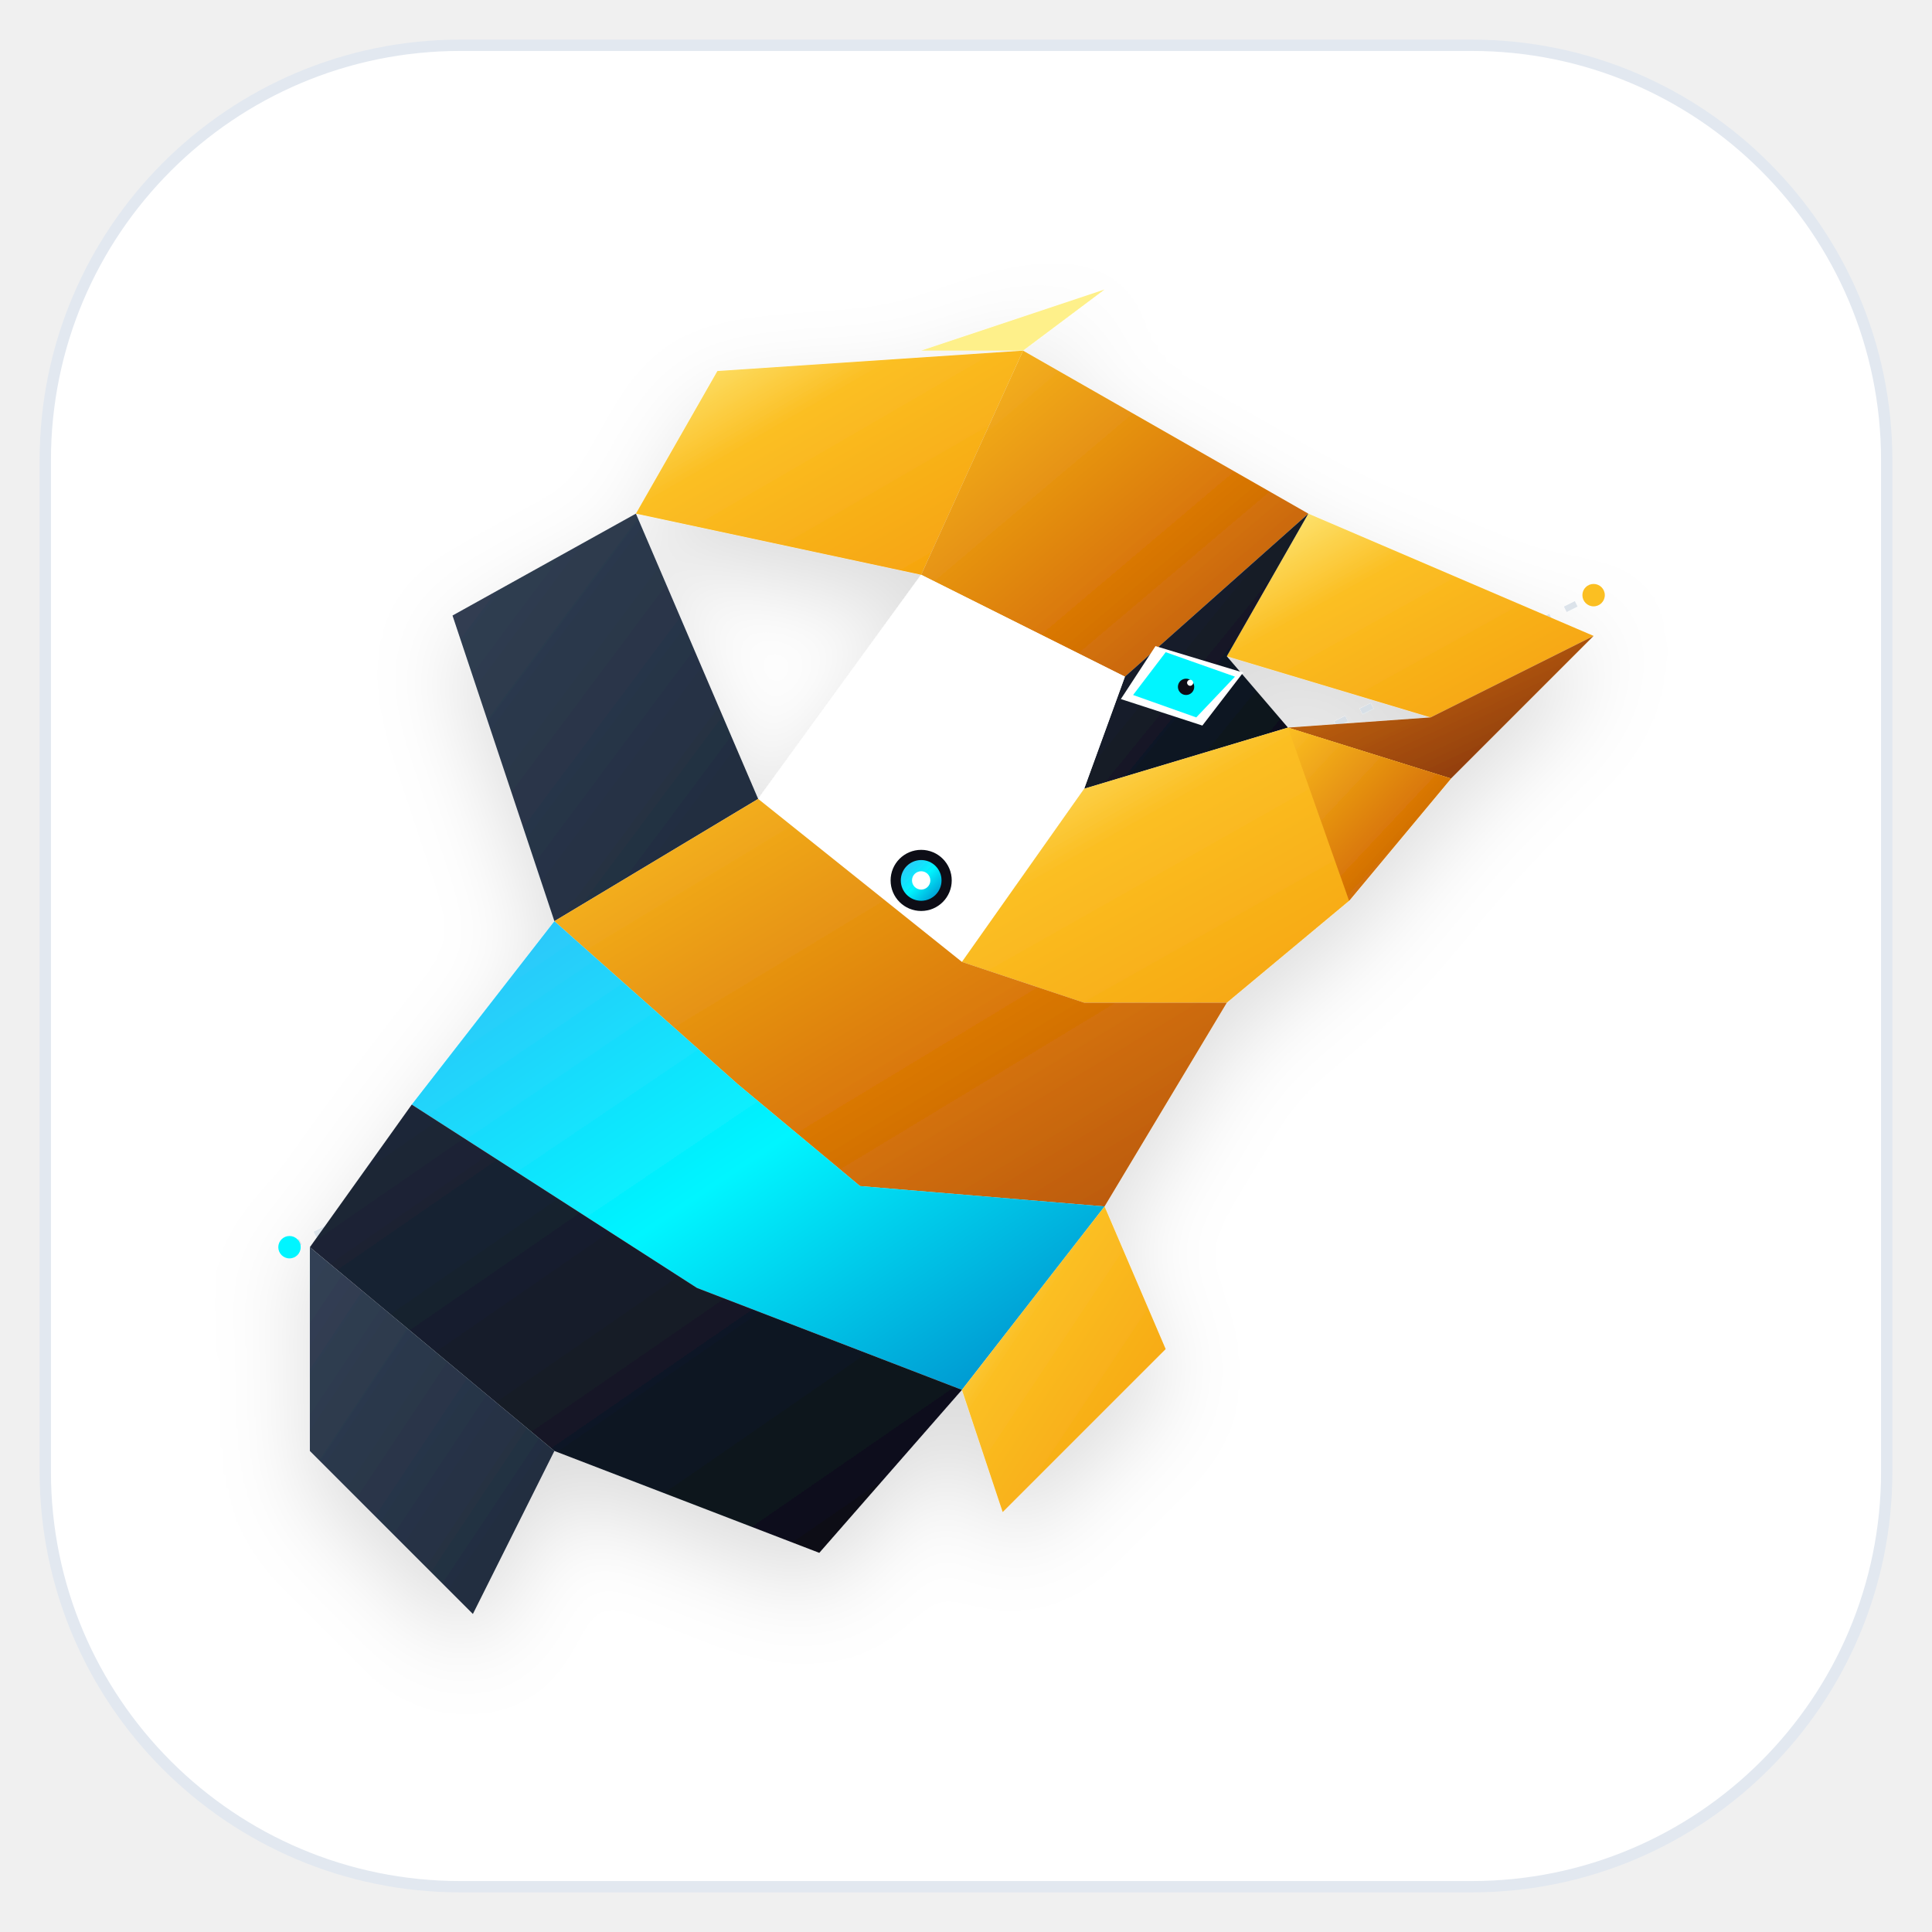
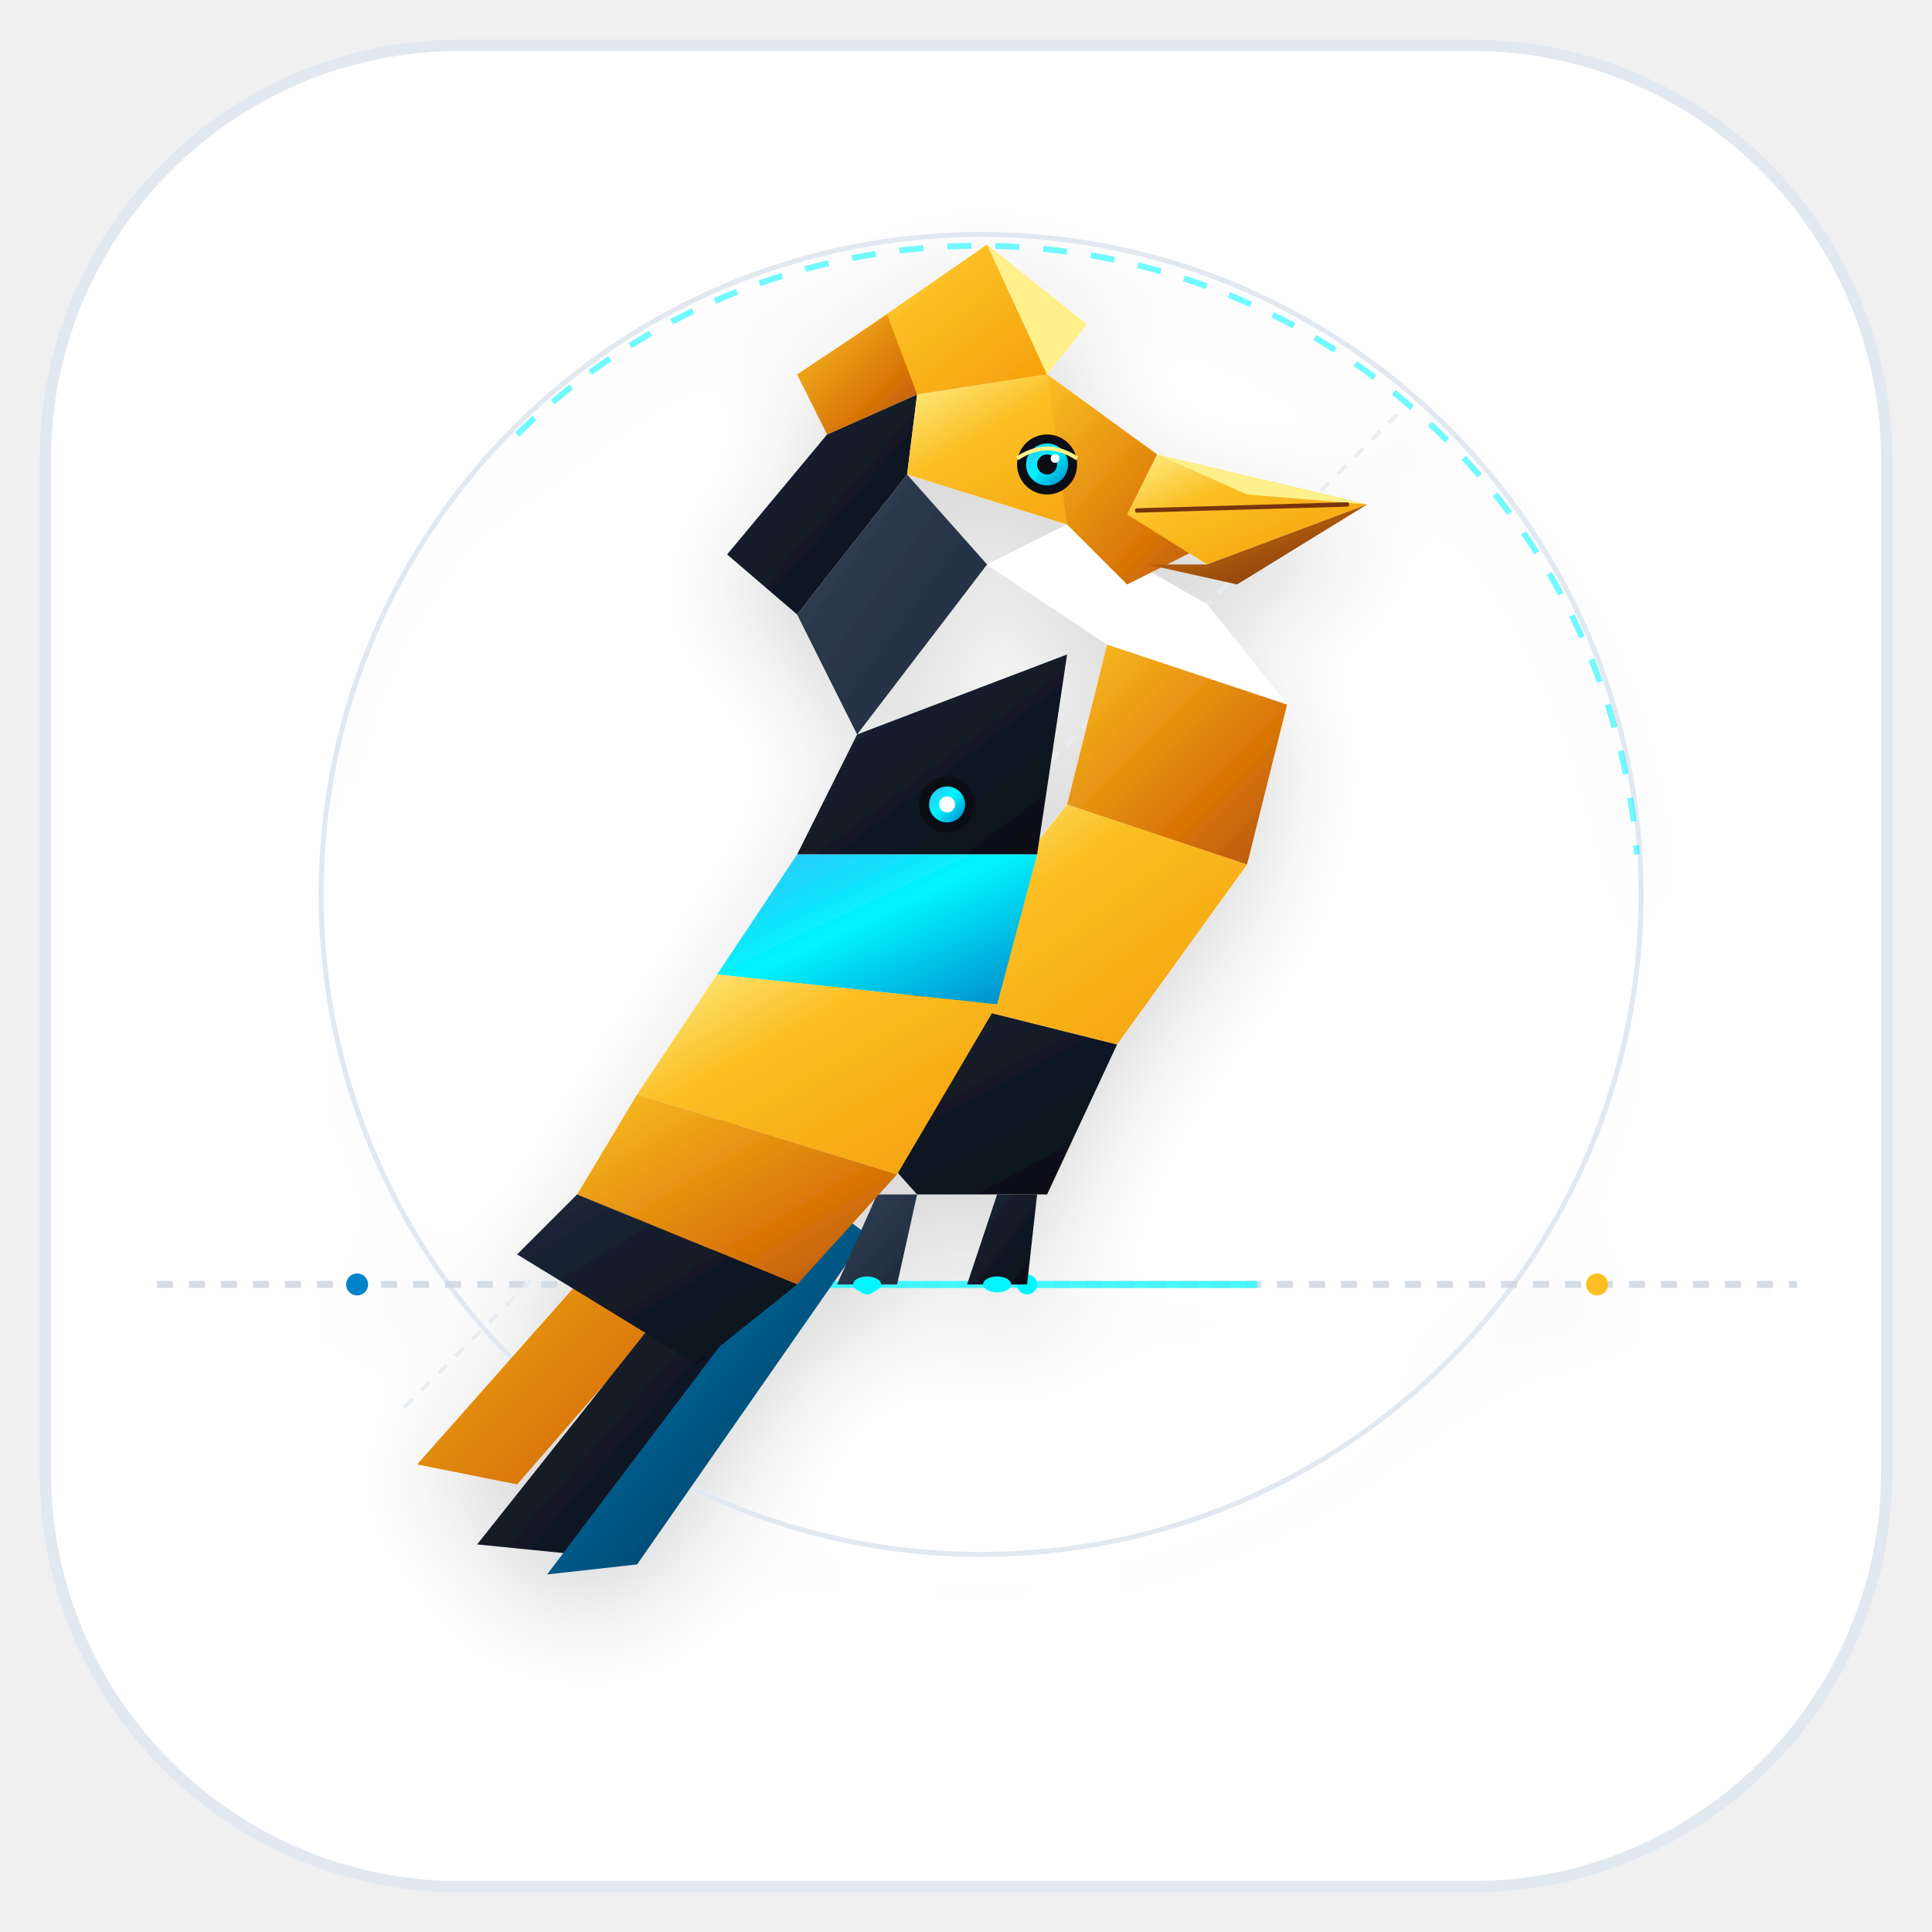
<svg xmlns="http://www.w3.org/2000/svg" viewBox="0 0 1024 1024" width="1024" height="1024">
  <defs>
    <clipPath id="squircle-clip">
      <rect x="24" y="24" width="976" height="976" rx="220" />
    </clipPath>
-     <linearGradient id="canary-obsidian" x1="0%" y1="0%" x2="100%" y2="100%">
+     <linearGradient id="cw-obs-dark" x1="0%" y1="0%" x2="100%" y2="100%">
      <stop offset="0%" stop-color="#1e293b" />
      <stop offset="100%" stop-color="#080c14" />
    </linearGradient>
-     <linearGradient id="canary-slate-dark" x1="0%" y1="0%" x2="100%" y2="100%">
+     <linearGradient id="cw-obs-mid" x1="0%" y1="0%" x2="100%" y2="100%">
      <stop offset="0%" stop-color="#334155" />
      <stop offset="100%" stop-color="#1e293b" />
    </linearGradient>
-     <linearGradient id="canary-slate-light" x1="0%" y1="0%" x2="100%" y2="100%">
+     <linearGradient id="cw-obs-light" x1="0%" y1="0%" x2="100%" y2="100%">
      <stop offset="0%" stop-color="#475569" />
      <stop offset="100%" stop-color="#334155" />
    </linearGradient>
-     <linearGradient id="canary-gold-bright" x1="0%" y1="0%" x2="100%" y2="100%">
+     <linearGradient id="cw-canary-high" x1="0%" y1="0%" x2="100%" y2="100%">
      <stop offset="0%" stop-color="#fef08a" />
      <stop offset="35%" stop-color="#fbbf24" />
      <stop offset="100%" stop-color="#f59e0b" />
    </linearGradient>
-     <linearGradient id="canary-gold-shadow" x1="0%" y1="0%" x2="100%" y2="100%">
+     <linearGradient id="cw-canary-mid" x1="0%" y1="0%" x2="100%" y2="100%">
      <stop offset="0%" stop-color="#fbbf24" />
-       <stop offset="60%" stop-color="#d97706" />
+       <stop offset="65%" stop-color="#d97706" />
      <stop offset="100%" stop-color="#b45309" />
    </linearGradient>
-     <linearGradient id="canary-amber-deep" x1="0%" y1="0%" x2="100%" y2="100%">
+     <linearGradient id="cw-amber-deep" x1="0%" y1="0%" x2="100%" y2="100%">
      <stop offset="0%" stop-color="#d97706" />
-       <stop offset="100%" stop-color="#7c2d12" />
+       <stop offset="100%" stop-color="#78350f" />
    </linearGradient>
-     <linearGradient id="canary-cyan-bright" x1="0%" y1="0%" x2="100%" y2="100%">
+     <linearGradient id="cw-cyan-bright" x1="0%" y1="0%" x2="100%" y2="100%">
      <stop offset="0%" stop-color="#38bdf8" />
-       <stop offset="50%" stop-color="#00f5ff" />
+       <stop offset="45%" stop-color="#00f5ff" />
      <stop offset="100%" stop-color="#0284c7" />
    </linearGradient>
-     <linearGradient id="canary-cyan-deep" x1="0%" y1="0%" x2="100%" y2="100%">
+     <linearGradient id="cw-cyan-deep" x1="0%" y1="0%" x2="100%" y2="100%">
      <stop offset="0%" stop-color="#0284c7" />
      <stop offset="100%" stop-color="#082f49" />
    </linearGradient>
-     <filter id="shadow-profile" x="-15%" y="-15%" width="130%" height="130%">
-       <feDropShadow dx="0" dy="18" stdDeviation="22" flood-color="#080c14" flood-opacity="0.14" />
+     <filter id="cw-shadow" x="-15%" y="-15%" width="130%" height="130%">
+       <feDropShadow dx="0" dy="20" stdDeviation="24" flood-color="#080c14" flood-opacity="0.15" />
    </filter>
  </defs>
  <rect x="24" y="24" width="976" height="976" rx="220" fill="#ffffff" stroke="#e2e8f0" stroke-width="6" />
  <g clip-path="url(#squircle-clip)">
-     <g transform="translate(512, 512) scale(1.08) translate(-512, -512)" filter="url(#shadow-profile)">
-       <g stroke="#cbd5e1" stroke-width="3" stroke-dasharray="6,8" opacity="0.65">
-         <line x1="180" y1="650" x2="820" y2="330" />
+     <g transform="translate(520, 508) scale(1.06) translate(-512, -512)" filter="url(#cw-shadow)">
+       <circle cx="512" cy="480" r="330" fill="none" stroke="#e2e8f0" stroke-width="2.5" />
+       <path d="M 280,250 A 330,330 0 0,1 840,460" fill="none" stroke="#00f5ff" stroke-width="3" stroke-dasharray="12,12" opacity="0.55" />
+       <g opacity="0.8">
+         <line x1="100" y1="675" x2="920" y2="675" stroke="#cbd5e1" stroke-width="3.5" stroke-dasharray="8,8" />
+         <line x1="380" y1="675" x2="650" y2="675" stroke="#00f5ff" stroke-width="3.5" opacity="0.9" />
+         <line x1="720" y1="240" x2="220" y2="740" stroke="#e2e8f0" stroke-width="2" stroke-dasharray="6,6" />
      </g>
-       <circle cx="180" cy="650" r="5.5" fill="#00f5ff" />
-       <circle cx="820" cy="330" r="5.5" fill="#fbbf24" />
-       <polygon points="390,220 540,210 490,320 350,290" fill="url(#canary-gold-bright)" />
-       <polygon points="490,210 580,180 540,210" fill="#fef08a" />
-       <polygon points="540,210 680,290 590,370 490,320" fill="url(#canary-gold-shadow)" />
-       <polygon points="680,290 820,350 740,390 640,360" fill="url(#canary-gold-bright)" />
-       <polygon points="740,390 820,350 750,420 670,395" fill="url(#canary-amber-deep)" />
-       <polygon points="590,370 680,290 640,360 670,395 570,425" fill="url(#canary-obsidian)" />
-       <polygon points="605,355 648,368 628,394 588,381" fill="#ffffff" />
-       <polygon points="610,358 644,370 625,390 594,379" fill="#00f5ff" />
-       <circle cx="620" cy="375" r="4" fill="#080c14" />
-       <circle cx="622" cy="373" r="1.5" fill="#ffffff" />
-       <polygon points="490,320 590,370 570,425 510,510 410,430" fill="#ffffff" />
-       <polygon points="570,425 670,395 750,420 700,480 640,530 570,530 510,510" fill="url(#canary-gold-bright)" />
-       <polygon points="670,395 750,420 700,480" fill="url(#canary-gold-shadow)" />
-       <polygon points="260,340 350,290 410,430 310,490" fill="url(#canary-slate-dark)" />
-       <polygon points="410,430 510,510 570,530 640,530 580,630 460,620 400,570 310,490" fill="url(#canary-gold-shadow)" />
-       <polygon points="310,490 400,570 460,620 580,630 510,720 380,670 240,580" fill="url(#canary-cyan-bright)" />
-       <polygon points="240,580 380,670 510,720 440,800 310,750 190,650" fill="url(#canary-obsidian)" />
-       <polygon points="510,720 580,630 610,700 530,780" fill="url(#canary-gold-bright)" />
-       <polygon points="190,650 310,750 270,830 190,750" fill="url(#canary-slate-dark)" />
-       <circle cx="490" cy="470" r="15" fill="#080c14" />
-       <circle cx="490" cy="470" r="10" fill="url(#canary-cyan-bright)" />
-       <circle cx="490" cy="470" r="4.5" fill="#ffffff" />
+       <circle cx="200" cy="675" r="5.5" fill="#0284c7" />
+       <circle cx="455" cy="675" r="5" fill="#00f5ff" />
+       <circle cx="535" cy="675" r="5" fill="#00f5ff" />
+       <circle cx="820" cy="675" r="5.5" fill="#fbbf24" />
+       <polygon points="385,590 230,765 280,775 415,620" fill="url(#cw-canary-mid)" />
+       <polygon points="415,610 260,805 310,810 435,635" fill="url(#cw-obs-dark)" />
+       <polygon points="435,635 295,820 340,815 455,650" fill="url(#cw-cyan-deep)" />
+       <polygon points="460,630 440,675 470,675 480,630" fill="url(#cw-obs-mid)" />
+       <polygon points="520,630 505,675 535,675 540,630" fill="url(#cw-obs-dark)" />
+       <ellipse cx="455" cy="675" rx="7" ry="4" fill="#00f5ff" />
+       <ellipse cx="520" cy="675" rx="7" ry="4" fill="#00f5ff" />
+       <polygon points="395,535 480,630 545,630 580,555 480,530" fill="url(#cw-obs-dark)" />
+       <polygon points="480,530 580,555 645,465 555,435" fill="url(#cw-canary-high)" />
+       <polygon points="555,435 645,465 665,385 575,355" fill="url(#cw-canary-mid)" />
+       <polygon points="515,315 575,355 665,385 625,335 555,295" fill="#ffffff" />
+       <polygon points="435,250 480,230 475,270 420,340 385,310" fill="url(#cw-obs-dark)" />
+       <polygon points="420,340 475,270 515,315 450,400" fill="url(#cw-obs-mid)" />
+       <polygon points="450,200 515,155 545,220 480,230" fill="url(#cw-canary-high)" />
+       <polygon points="515,155 565,195 545,220" fill="#fef08a" />
+       <polygon points="420,220 465,190 480,230 435,250" fill="url(#cw-canary-mid)" />
+       <polygon points="480,230 545,220 600,260 555,295 475,270" fill="url(#cw-canary-high)" />
+       <polygon points="545,220 600,260 635,300 585,325 555,295" fill="url(#cw-canary-mid)" />
+       <polygon points="600,260 705,285 625,315 585,290" fill="url(#cw-canary-high)" />
+       <polygon points="600,260 705,285 645,280" fill="#fef08a" />
+       <polygon points="625,315 705,285 640,325 595,315" fill="url(#cw-amber-deep)" />
+       <line x1="590" y1="288" x2="695" y2="285" stroke="#78350f" stroke-width="2.2" stroke-linecap="round" />
+       <ellipse cx="545" cy="265" rx="15" ry="15" fill="#080c14" />
+       <circle cx="545" cy="265" r="10.5" fill="url(#cw-cyan-bright)" />
+       <circle cx="545" cy="265" r="5" fill="#080c14" />
+       <circle cx="549" cy="262" r="2.2" fill="#ffffff" />
+       <path d="M 530,262 Q 545,252 560,262" fill="none" stroke="#fef08a" stroke-width="2" />
+       <polygon points="450,400 555,360 540,460 420,460" fill="url(#cw-obs-dark)" />
+       <polygon points="420,460 540,460 520,535 380,520" fill="url(#cw-cyan-bright)" />
+       <polygon points="380,520 520,535 470,620 340,580" fill="url(#cw-canary-high)" />
+       <polygon points="340,580 470,620 420,675 310,630" fill="url(#cw-canary-mid)" />
+       <polygon points="310,630 420,675 370,715 280,660" fill="url(#cw-obs-dark)" />
+       <circle cx="495" cy="435" r="14" fill="#080c14" />
+       <circle cx="495" cy="435" r="9" fill="url(#cw-cyan-bright)" />
+       <circle cx="495" cy="435" r="4" fill="#ffffff" />
    </g>
  </g>
</svg>
